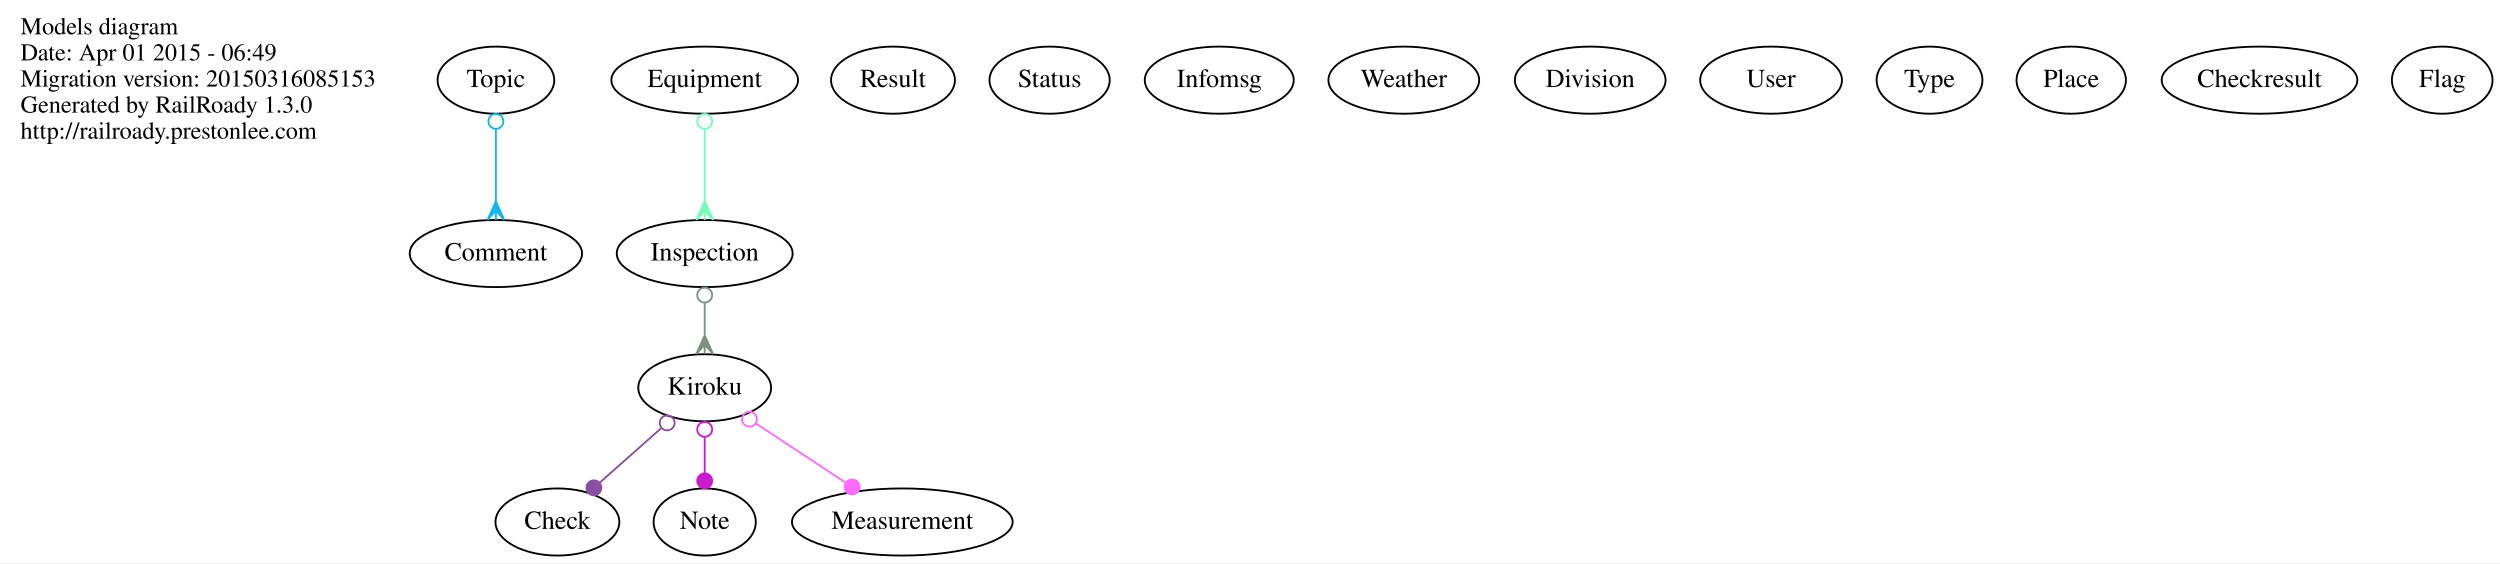
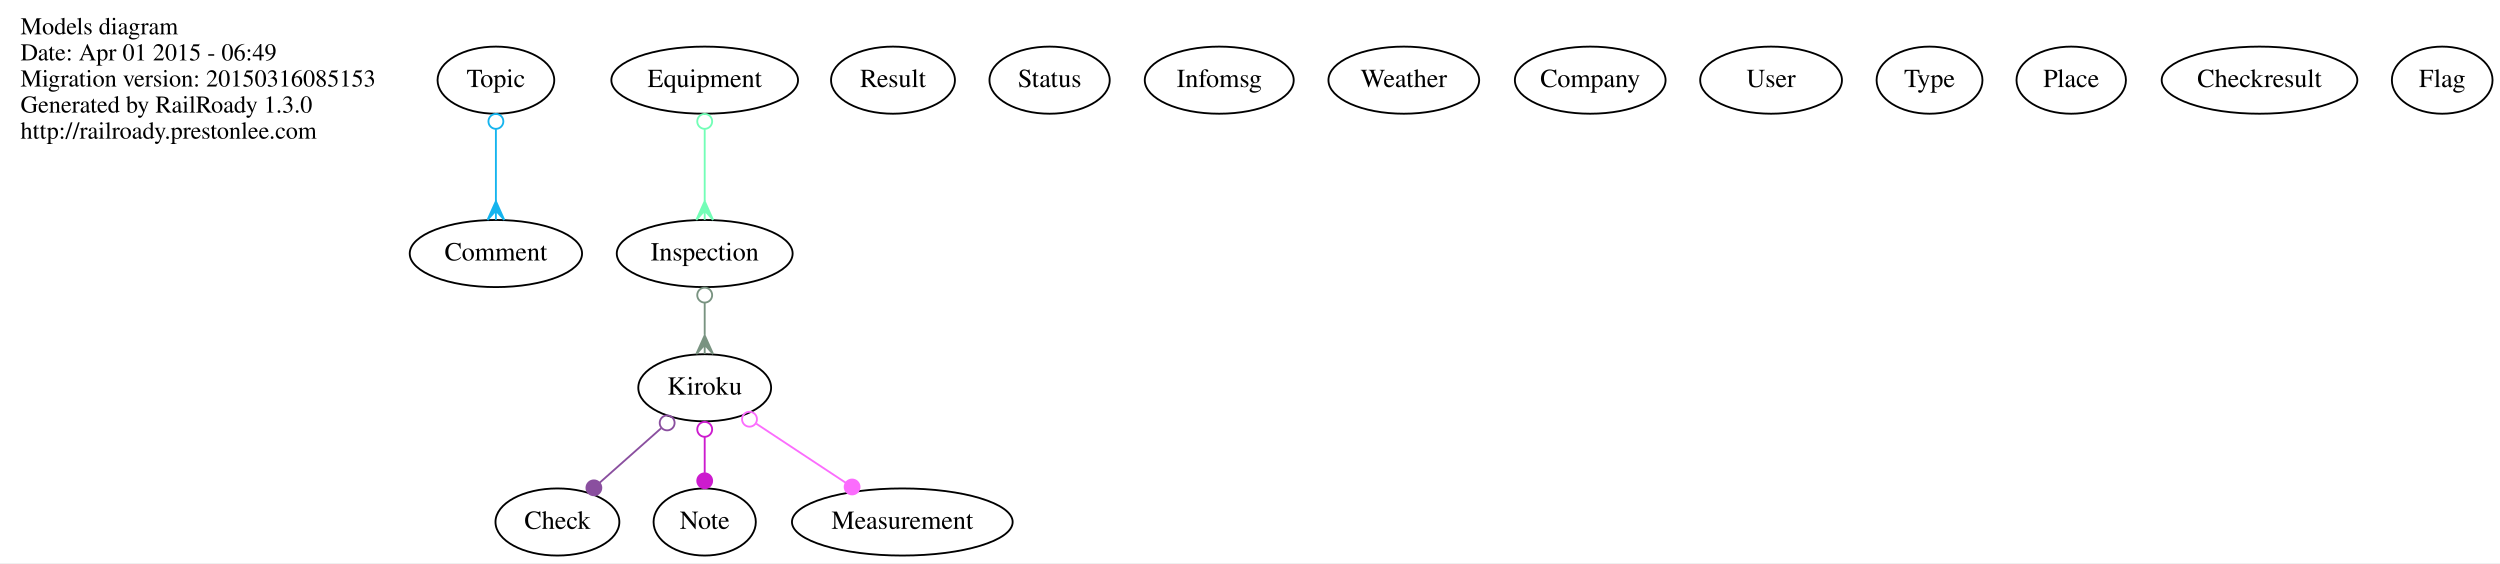
<svg xmlns="http://www.w3.org/2000/svg" width="1341pt" height="302pt" viewBox="0.00 0.00 1341.00 302.00">
  <g id="graph0" class="graph" transform="scale(1 1) rotate(0) translate(4 298)">
    <polygon fill="white" stroke="none" points="-4,4 -4,-298 1337,-298 1337,4 -4,4" />
    <g id="node1" class="node">
      <text text-anchor="start" x="7" y="-279.6" font-family="Times,serif" font-size="13.00">Models diagram</text>
      <text text-anchor="start" x="7" y="-265.6" font-family="Times,serif" font-size="13.00">Date: Apr 01 2015 - 06:49</text>
      <text text-anchor="start" x="7" y="-251.6" font-family="Times,serif" font-size="13.00">Migration version: 20150316085153</text>
      <text text-anchor="start" x="7" y="-237.6" font-family="Times,serif" font-size="13.00">Generated by RailRoady 1.3.0</text>
      <text text-anchor="start" x="7" y="-223.6" font-family="Times,serif" font-size="13.00">http://railroady.prestonlee.com</text>
    </g>
    <g id="node2" class="node">
      <ellipse fill="none" stroke="black" cx="262" cy="-255" rx="31.297" ry="18" />
      <text text-anchor="middle" x="262" y="-251.3" font-family="Times,serif" font-size="14.00">Topic</text>
    </g>
    <g id="node12" class="node">
      <ellipse fill="none" stroke="black" cx="262" cy="-162" rx="46.219" ry="18" />
      <text text-anchor="middle" x="262" y="-158.3" font-family="Times,serif" font-size="14.00">Comment</text>
    </g>
    <g id="edge1" class="edge">
      <path fill="none" stroke="#15b4ee" d="M262,-228.729C262,-216.725 262,-202.362 262,-190.129" />
      <ellipse fill="none" stroke="#15b4ee" cx="262" cy="-232.884" rx="4" ry="4" />
      <polygon fill="#15b4ee" stroke="#15b4ee" points="262,-190.04 266.5,-180.04 262,-185.04 262,-180.04 262,-180.04 262,-180.04 262,-185.04 257.5,-180.04 262,-190.04 262,-190.04" />
    </g>
    <g id="node3" class="node">
      <ellipse fill="none" stroke="black" cx="295" cy="-18" rx="33.221" ry="18" />
      <text text-anchor="middle" x="295" y="-14.3" font-family="Times,serif" font-size="14.00">Check</text>
    </g>
    <g id="node4" class="node">
      <ellipse fill="none" stroke="black" cx="475" cy="-255" rx="33.221" ry="18" />
      <text text-anchor="middle" x="475" y="-251.3" font-family="Times,serif" font-size="14.00">Result</text>
    </g>
    <g id="node5" class="node">
      <ellipse fill="none" stroke="black" cx="559" cy="-255" rx="32.246" ry="18" />
      <text text-anchor="middle" x="559" y="-251.3" font-family="Times,serif" font-size="14.00">Status</text>
    </g>
    <g id="node6" class="node">
      <ellipse fill="none" stroke="black" cx="650" cy="-255" rx="39.946" ry="18" />
      <text text-anchor="middle" x="650" y="-251.3" font-family="Times,serif" font-size="14.00">Infomsg</text>
    </g>
    <g id="node7" class="node">
      <ellipse fill="none" stroke="black" cx="749" cy="-255" rx="40.42" ry="18" />
      <text text-anchor="middle" x="749" y="-251.3" font-family="Times,serif" font-size="14.00">Weather</text>
    </g>
    <g id="node8" class="node">
      <ellipse fill="none" stroke="black" cx="849" cy="-255" rx="40.42" ry="18" />
-       <text text-anchor="middle" x="849" y="-251.3" font-family="Times,serif" font-size="14.00">Division</text>
+       <text text-anchor="middle" x="849" y="-251.3" font-family="Times,serif" font-size="14.00">Company</text>
    </g>
    <g id="node9" class="node">
      <ellipse fill="none" stroke="black" cx="946" cy="-255" rx="38.021" ry="18" />
      <text text-anchor="middle" x="946" y="-251.3" font-family="Times,serif" font-size="14.00">User</text>
    </g>
    <g id="node10" class="node">
      <ellipse fill="none" stroke="black" cx="374" cy="-18" rx="27.422" ry="18" />
      <text text-anchor="middle" x="374" y="-14.3" font-family="Times,serif" font-size="14.00">Note</text>
    </g>
    <g id="node11" class="node">
      <ellipse fill="none" stroke="black" cx="1031" cy="-255" rx="28.395" ry="18" />
      <text text-anchor="middle" x="1031" y="-251.3" font-family="Times,serif" font-size="14.00">Type</text>
    </g>
    <g id="node13" class="node">
      <ellipse fill="none" stroke="black" cx="1107" cy="-255" rx="29.348" ry="18" />
      <text text-anchor="middle" x="1107" y="-251.3" font-family="Times,serif" font-size="14.00">Place</text>
    </g>
    <g id="node14" class="node">
      <ellipse fill="none" stroke="black" cx="374" cy="-162" rx="47.169" ry="18" />
      <text text-anchor="middle" x="374" y="-158.3" font-family="Times,serif" font-size="14.00">Inspection</text>
    </g>
    <g id="node16" class="node">
      <ellipse fill="none" stroke="black" cx="374" cy="-90" rx="35.619" ry="18" />
      <text text-anchor="middle" x="374" y="-86.3" font-family="Times,serif" font-size="14.00">Kiroku</text>
    </g>
    <g id="edge2" class="edge">
      <path fill="none" stroke="#799381" d="M374,-135.64C374,-130.063 374,-124.132 374,-118.476" />
      <ellipse fill="none" stroke="#799381" cx="374" cy="-139.697" rx="4" ry="4" />
      <polygon fill="#799381" stroke="#799381" points="374,-118.104 378.5,-108.104 374,-113.104 374,-108.104 374,-108.104 374,-108.104 374,-113.104 369.5,-108.104 374,-118.104 374,-118.104" />
    </g>
    <g id="node15" class="node">
      <ellipse fill="none" stroke="black" cx="374" cy="-255" rx="50.068" ry="18" />
      <text text-anchor="middle" x="374" y="-251.3" font-family="Times,serif" font-size="14.00">Equipment</text>
    </g>
    <g id="edge3" class="edge">
      <path fill="none" stroke="#73feb7" d="M374,-228.729C374,-216.725 374,-202.362 374,-190.129" />
      <ellipse fill="none" stroke="#73feb7" cx="374" cy="-232.884" rx="4" ry="4" />
      <polygon fill="#73feb7" stroke="#73feb7" points="374,-190.04 378.5,-180.04 374,-185.04 374,-180.04 374,-180.04 374,-180.04 374,-185.04 369.5,-180.04 374,-190.04 374,-190.04" />
    </g>
    <g id="edge4" class="edge">
      <path fill="none" stroke="#8a4f9f" d="M350.571,-68.24C340.183,-59.036 328.009,-48.248 317.707,-39.12" />
      <ellipse fill="none" stroke="#8a4f9f" cx="353.864" cy="-71.158" rx="4" ry="4" />
      <ellipse fill="#8a4f9f" stroke="#8a4f9f" cx="314.561" cy="-36.332" rx="4" ry="4" />
    </g>
    <g id="edge6" class="edge">
      <path fill="none" stroke="#cc1bce" d="M374,-63.64C374,-57.348 374,-50.605 374,-44.316" />
      <ellipse fill="none" stroke="#cc1bce" cx="374" cy="-67.697" rx="4" ry="4" />
      <ellipse fill="#cc1bce" stroke="#cc1bce" cx="374" cy="-40.104" rx="4" ry="4" />
    </g>
    <g id="node17" class="node">
      <ellipse fill="none" stroke="black" cx="480" cy="-18" rx="59.194" ry="18" />
      <text text-anchor="middle" x="480" y="-14.3" font-family="Times,serif" font-size="14.00">Measurement</text>
    </g>
    <g id="edge5" class="edge">
      <path fill="none" stroke="#fb6cfd" d="M401.668,-70.729C416.411,-60.993 434.572,-48.999 449.695,-39.013" />
      <ellipse fill="none" stroke="#fb6cfd" cx="398.027" cy="-73.133" rx="4" ry="4" />
      <ellipse fill="#fb6cfd" stroke="#fb6cfd" cx="453.068" cy="-36.785" rx="4" ry="4" />
    </g>
    <g id="node18" class="node">
      <ellipse fill="none" stroke="black" cx="1208" cy="-255" rx="52.468" ry="18" />
      <text text-anchor="middle" x="1208" y="-251.3" font-family="Times,serif" font-size="14.00">Checkresult</text>
    </g>
    <g id="node19" class="node">
      <ellipse fill="none" stroke="black" cx="1306" cy="-255" rx="27" ry="18" />
      <text text-anchor="middle" x="1306" y="-251.3" font-family="Times,serif" font-size="14.00">Flag</text>
    </g>
  </g>
</svg>
